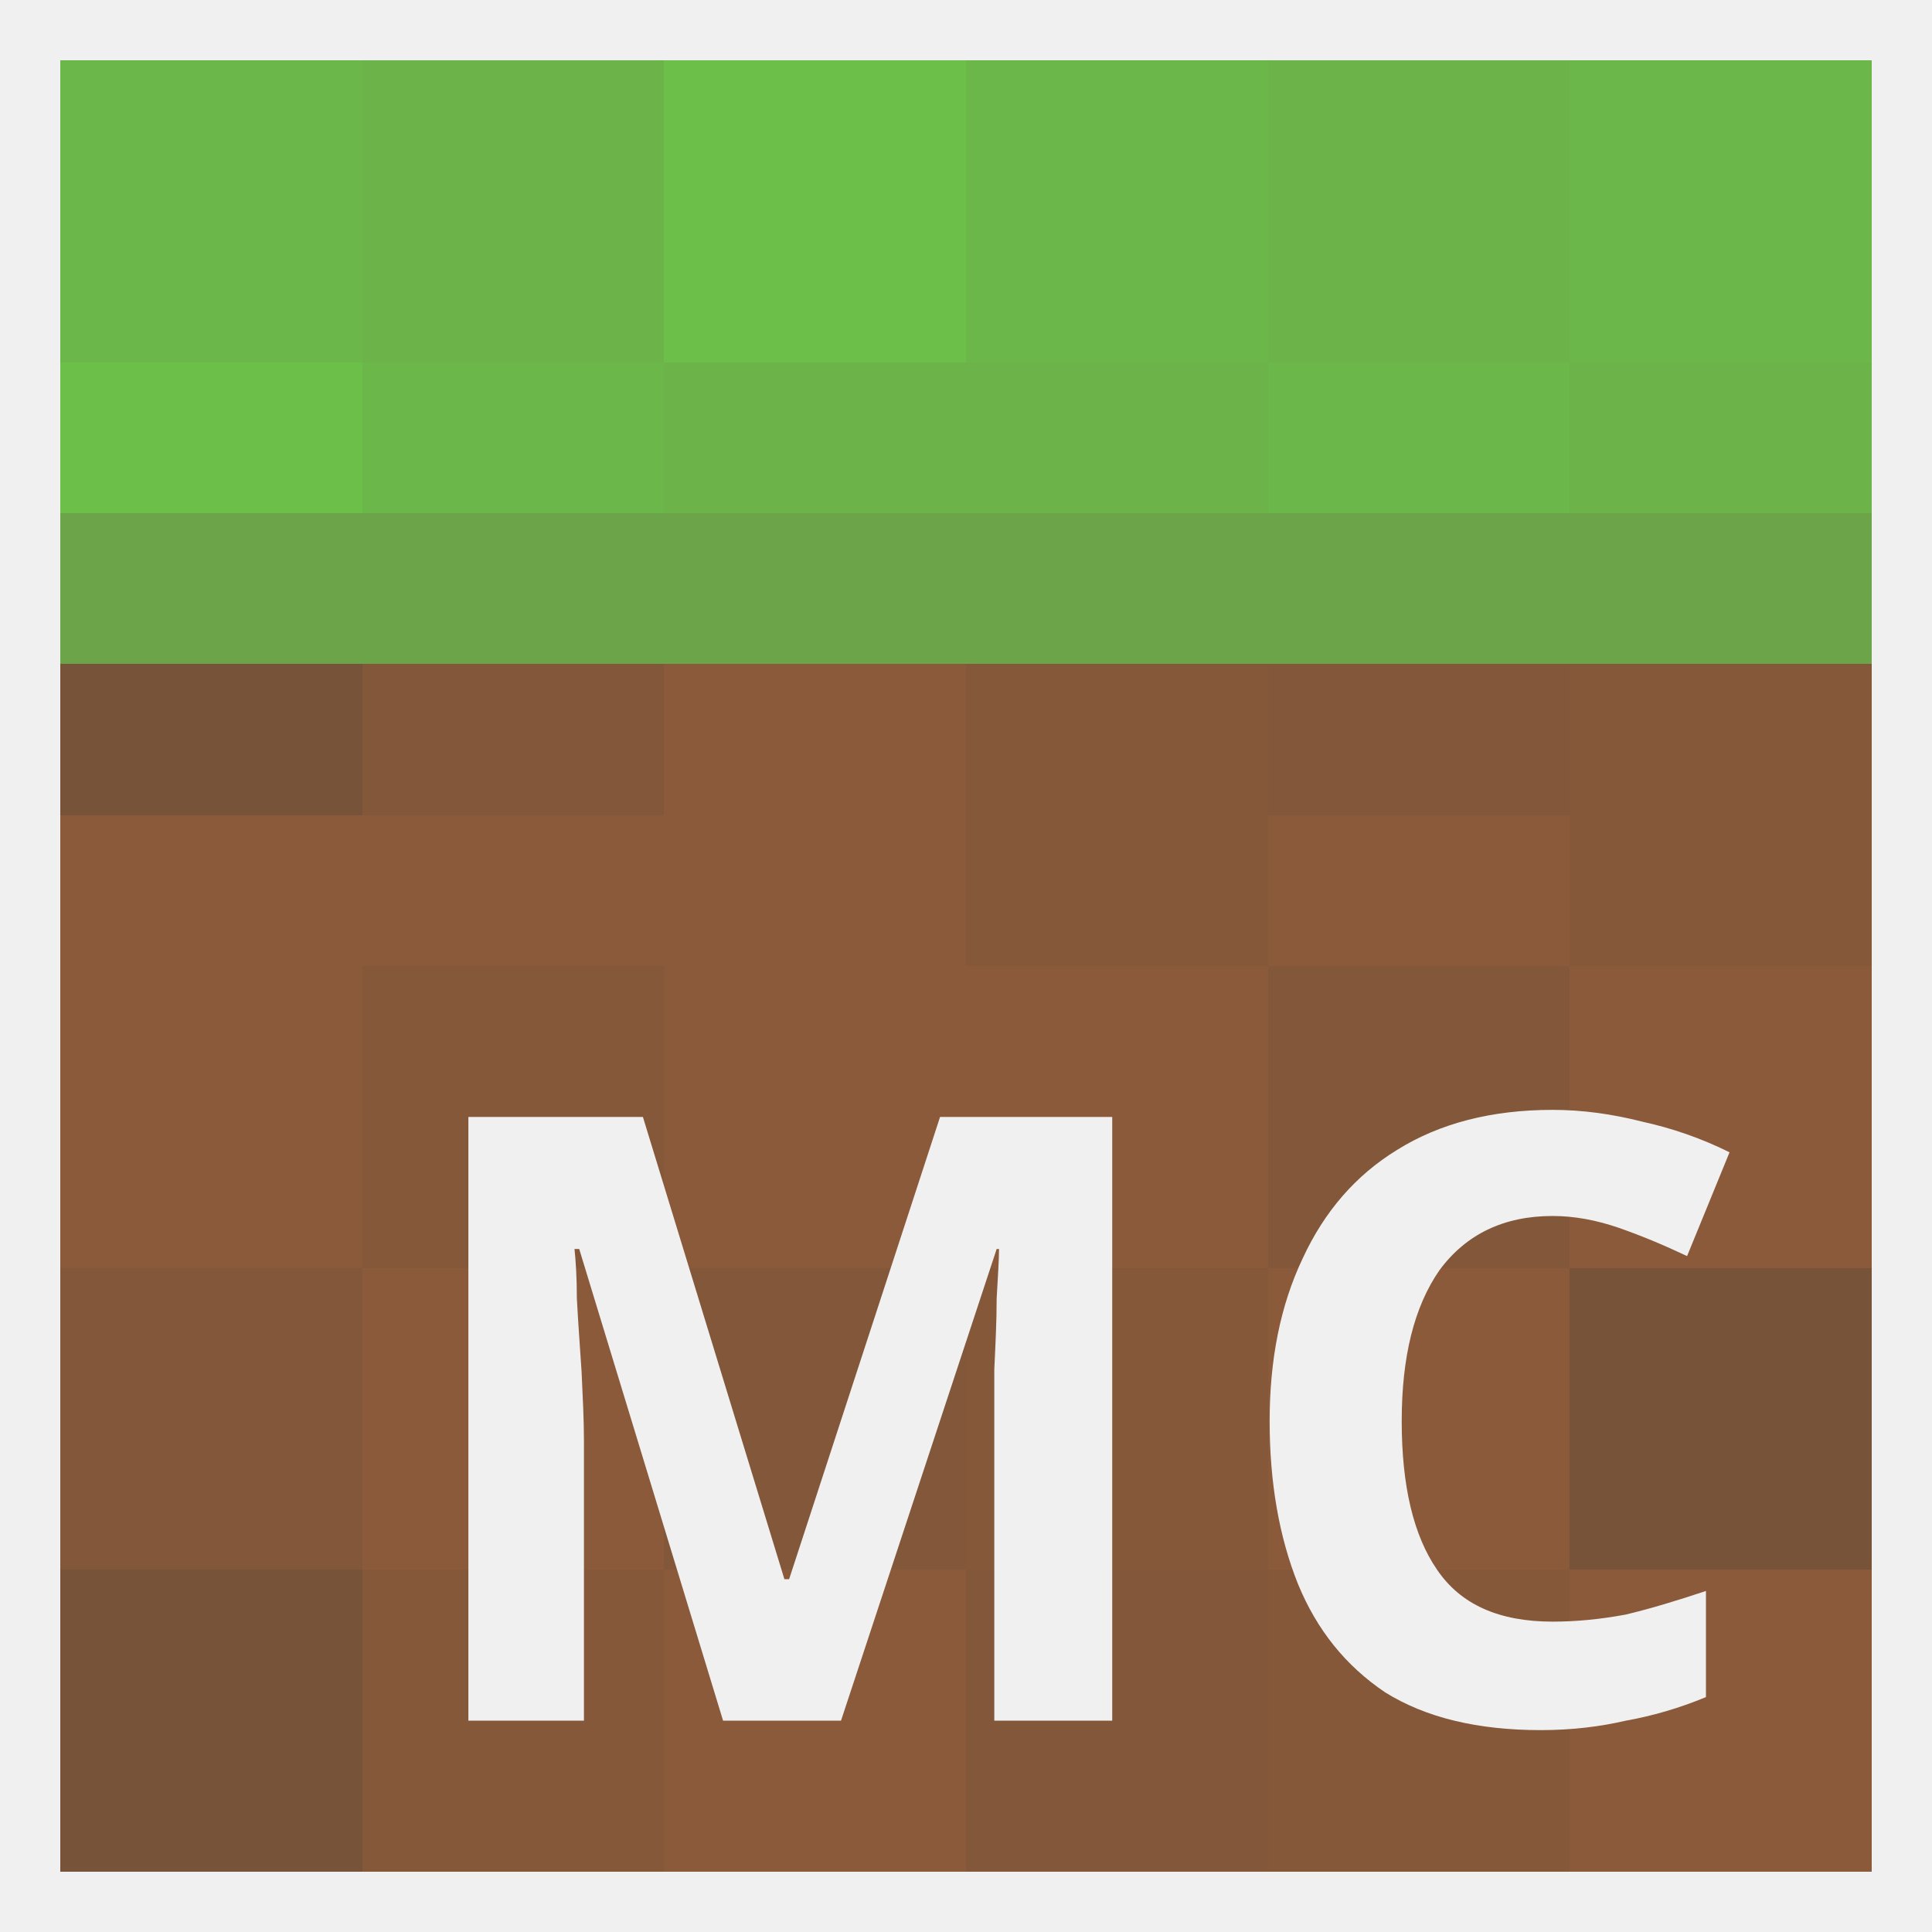
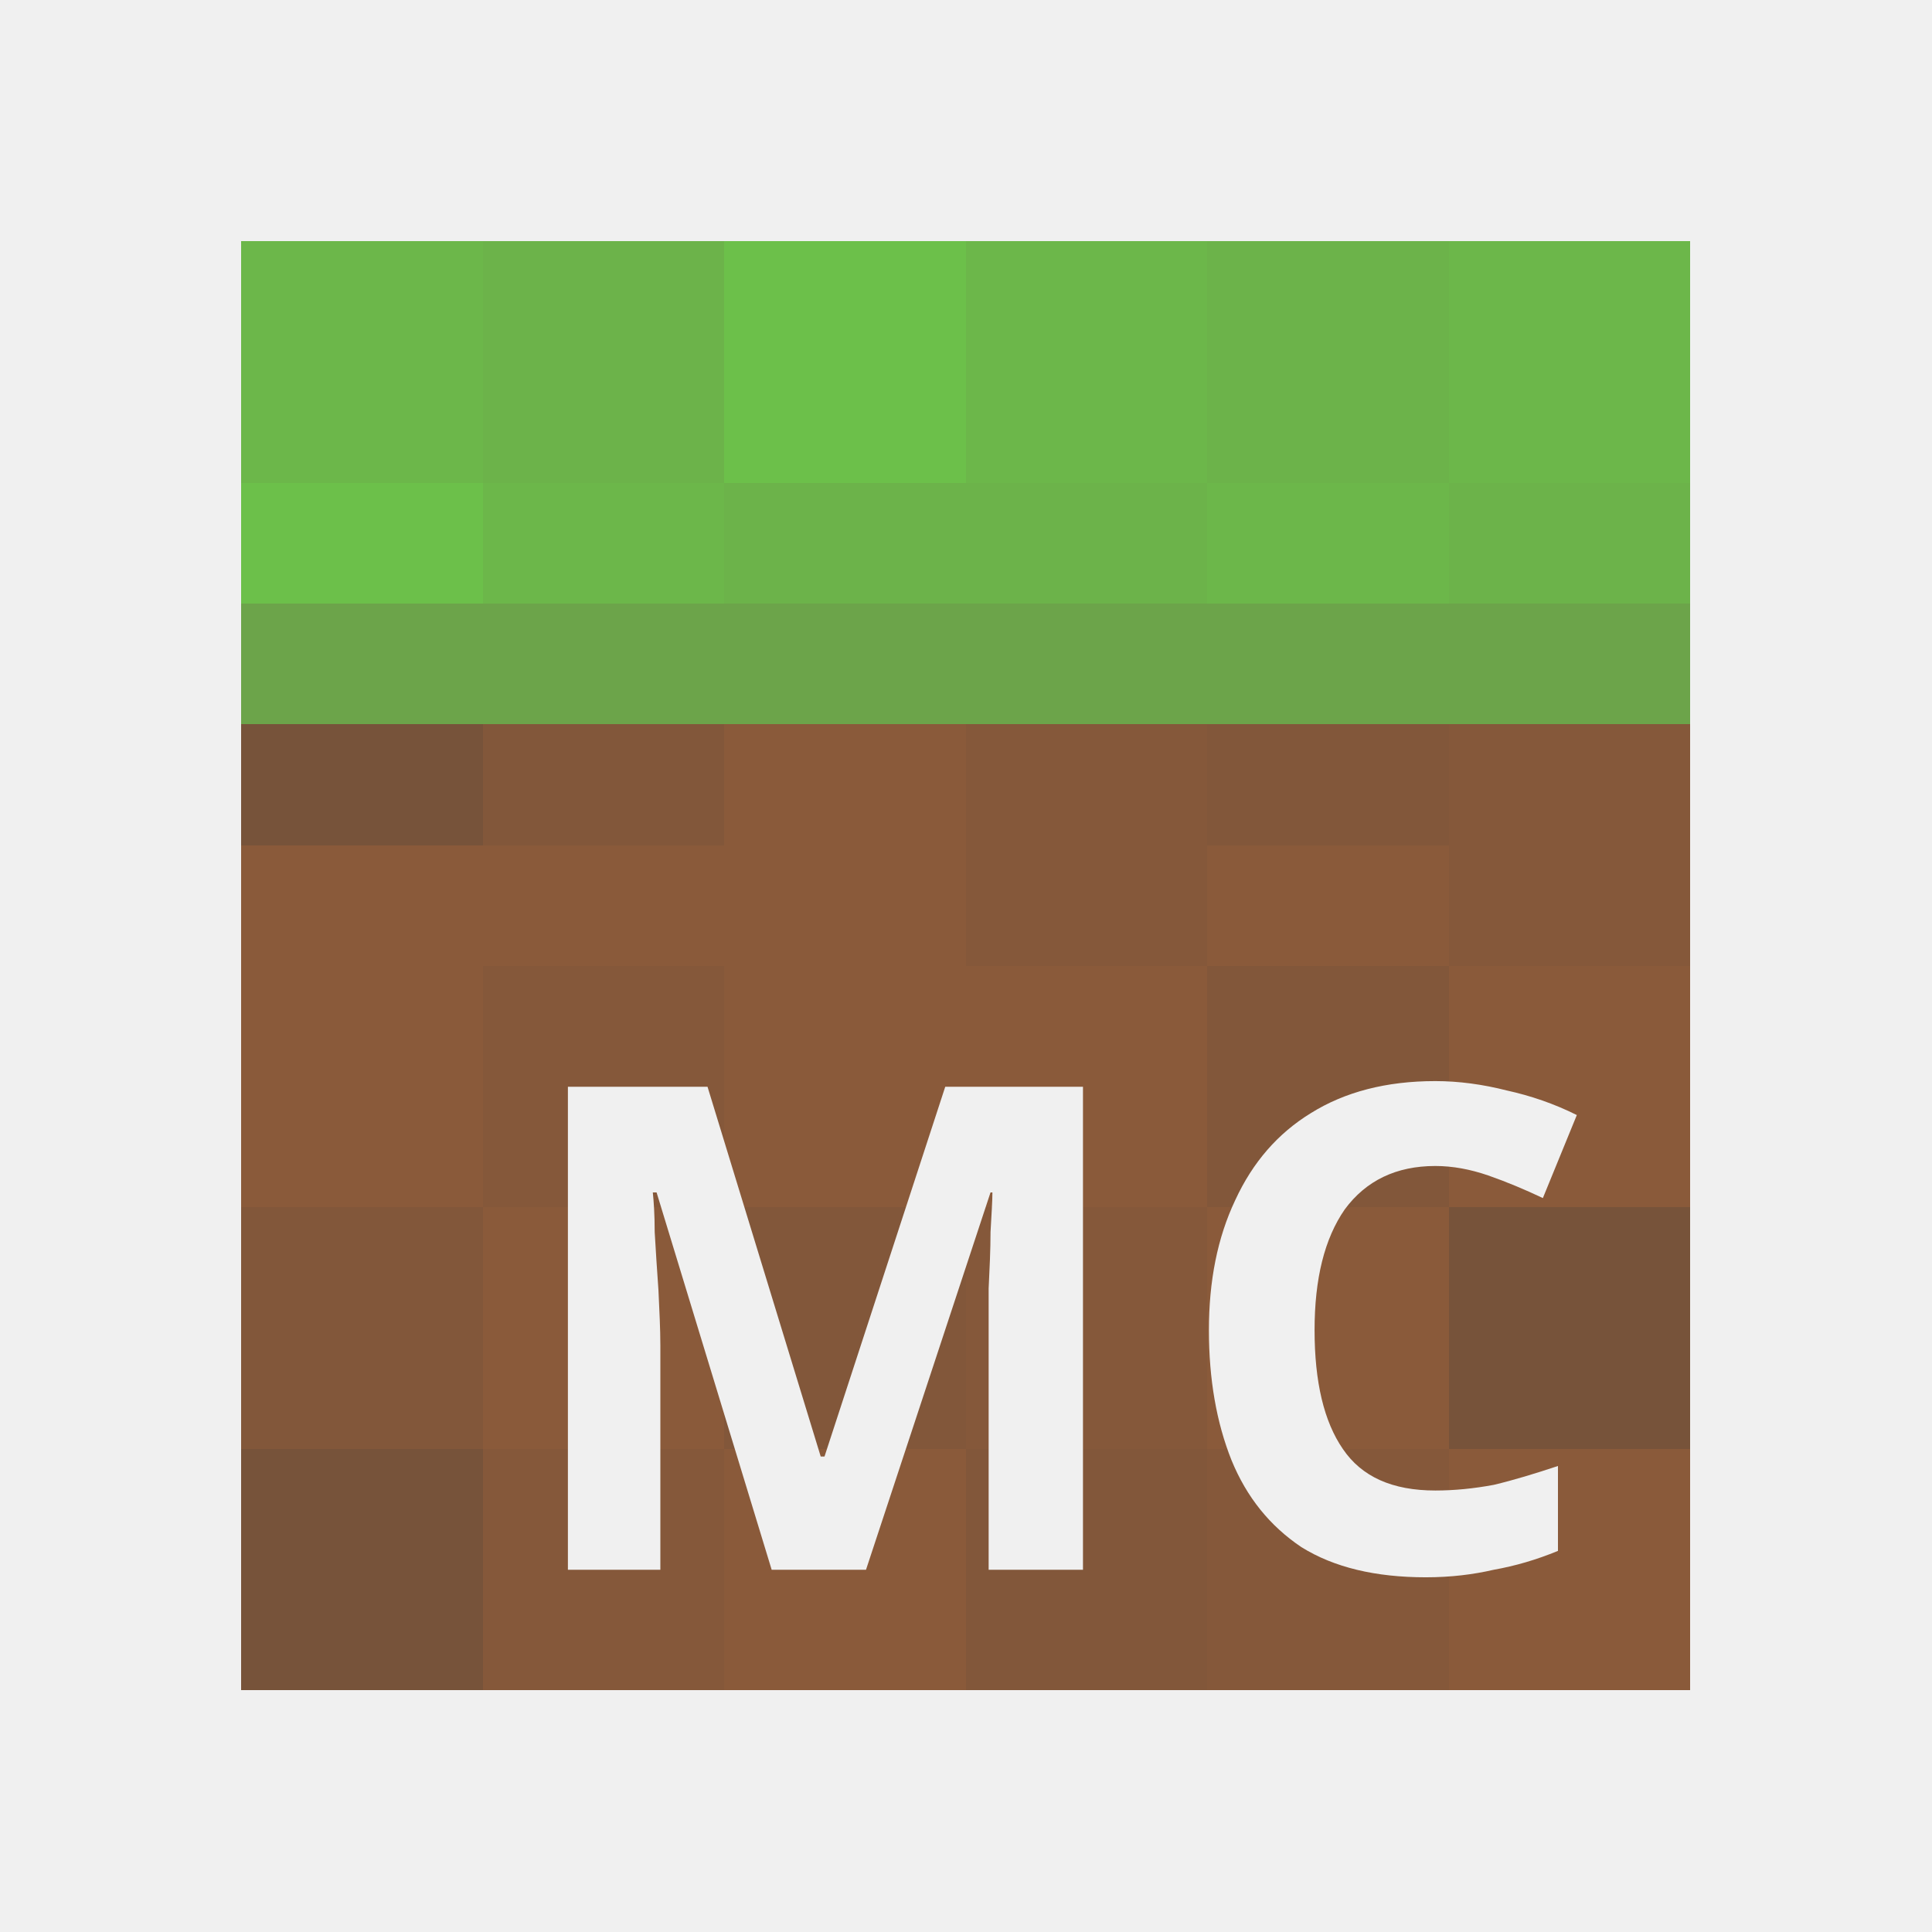
<svg xmlns="http://www.w3.org/2000/svg" width="64" height="64" viewBox="0 0 16 16" shape-rendering="crispEdges">
  <defs>
    <clipPath id="rounded">
      <rect x="1" y="1" width="14" height="14" rx="2" ry="2" />
    </clipPath>
    <mask id="mc-cutout" maskUnits="userSpaceOnUse">
      <rect x="1" y="1" width="14" height="14" rx="2" ry="2" fill="white" />
      <text x="13.25" y="13" font-size="5.6" text-anchor="end" dominant-baseline="alphabetic" font-family="Montserrat, 'Avenir Next', Futura, 'Segoe UI', sans-serif" font-weight="800" letter-spacing="0.2" fill="black">MC</text>
    </mask>
  </defs>
-   <g clip-path="url(#rounded)" mask="url(#mc-cutout)" transform="translate(8,8) scale(1.25) translate(-8,-8)">
+   <g clip-path="url(#rounded)" mask="url(#mc-cutout)" transform="translate(8,8) scale(1.0) translate(-8,-8)">
    <rect x="2" y="2" width="1" height="1" fill="rgba(108,183,74,1)" />
    <rect x="3" y="2" width="1" height="1" fill="rgba(108,183,74,1)" />
    <rect x="4" y="2" width="1" height="1" fill="rgba(108,179,74,1)" />
    <rect x="5" y="2" width="1" height="1" fill="rgba(108,179,74,1)" />
    <rect x="6" y="2" width="1" height="1" fill="rgba(108,192,74,1)" />
    <rect x="7" y="2" width="1" height="1" fill="rgba(108,192,74,1)" />
    <rect x="8" y="2" width="1" height="1" fill="rgba(108,183,74,1)" />
    <rect x="9" y="2" width="1" height="1" fill="rgba(108,183,74,1)" />
    <rect x="10" y="2" width="1" height="1" fill="rgba(108,179,74,1)" />
    <rect x="11" y="2" width="1" height="1" fill="rgba(108,179,74,1)" />
    <rect x="12" y="2" width="1" height="1" fill="rgba(108,183,74,1)" />
    <rect x="13" y="2" width="1" height="1" fill="rgba(108,183,74,1)" />
    <rect x="2" y="3" width="1" height="1" fill="rgba(108,183,74,1)" />
    <rect x="3" y="3" width="1" height="1" fill="rgba(108,183,74,1)" />
    <rect x="4" y="3" width="1" height="1" fill="rgba(108,179,74,1)" />
    <rect x="5" y="3" width="1" height="1" fill="rgba(108,179,74,1)" />
    <rect x="6" y="3" width="1" height="1" fill="rgba(108,192,74,1)" />
    <rect x="7" y="3" width="1" height="1" fill="rgba(108,192,74,1)" />
    <rect x="8" y="3" width="1" height="1" fill="rgba(108,183,74,1)" />
    <rect x="9" y="3" width="1" height="1" fill="rgba(108,183,74,1)" />
    <rect x="10" y="3" width="1" height="1" fill="rgba(108,179,74,1)" />
    <rect x="11" y="3" width="1" height="1" fill="rgba(108,179,74,1)" />
    <rect x="12" y="3" width="1" height="1" fill="rgba(108,183,74,1)" />
    <rect x="13" y="3" width="1" height="1" fill="rgba(108,183,74,1)" />
    <rect x="2" y="4" width="1" height="1" fill="rgba(108,192,74,1)" />
    <rect x="3" y="4" width="1" height="1" fill="rgba(108,192,74,1)" />
    <rect x="4" y="4" width="1" height="1" fill="rgba(108,183,74,1)" />
    <rect x="5" y="4" width="1" height="1" fill="rgba(108,183,74,1)" />
    <rect x="6" y="4" width="1" height="1" fill="rgba(108,179,74,1)" />
    <rect x="7" y="4" width="1" height="1" fill="rgba(108,179,74,1)" />
    <rect x="8" y="4" width="1" height="1" fill="rgba(108,179,74,1)" />
    <rect x="9" y="4" width="1" height="1" fill="rgba(108,179,74,1)" />
    <rect x="10" y="4" width="1" height="1" fill="rgba(108,183,74,1)" />
    <rect x="11" y="4" width="1" height="1" fill="rgba(108,183,74,1)" />
    <rect x="12" y="4" width="1" height="1" fill="rgba(108,179,74,1)" />
    <rect x="13" y="4" width="1" height="1" fill="rgba(108,179,74,1)" />
    <rect x="2" y="5" width="1" height="1" fill="rgba(108,164,74,1)" />
    <rect x="3" y="5" width="1" height="1" fill="rgba(108,164,74,1)" />
    <rect x="4" y="5" width="1" height="1" fill="rgba(108,164,74,1)" />
    <rect x="5" y="5" width="1" height="1" fill="rgba(108,164,74,1)" />
    <rect x="6" y="5" width="1" height="1" fill="rgba(108,164,74,1)" />
    <rect x="7" y="5" width="1" height="1" fill="rgba(108,164,74,1)" />
    <rect x="8" y="5" width="1" height="1" fill="rgba(108,164,74,1)" />
    <rect x="9" y="5" width="1" height="1" fill="rgba(108,164,74,1)" />
    <rect x="10" y="5" width="1" height="1" fill="rgba(108,164,74,1)" />
    <rect x="11" y="5" width="1" height="1" fill="rgba(108,164,74,1)" />
    <rect x="12" y="5" width="1" height="1" fill="rgba(108,164,74,1)" />
    <rect x="13" y="5" width="1" height="1" fill="rgba(108,164,74,1)" />
    <rect x="2" y="6" width="1" height="1" fill="rgba(119,83,58,1)" />
    <rect x="3" y="6" width="1" height="1" fill="rgba(119,83,58,1)" />
    <rect x="4" y="6" width="1" height="1" fill="rgba(130,87,58,1)" />
    <rect x="5" y="6" width="1" height="1" fill="rgba(130,87,58,1)" />
    <rect x="6" y="6" width="1" height="1" fill="rgba(138,90,58,1)" />
    <rect x="7" y="6" width="1" height="1" fill="rgba(138,90,58,1)" />
    <rect x="8" y="6" width="1" height="1" fill="rgba(133,88,58,1)" />
    <rect x="9" y="6" width="1" height="1" fill="rgba(133,88,58,1)" />
    <rect x="10" y="6" width="1" height="1" fill="rgba(130,87,58,1)" />
    <rect x="11" y="6" width="1" height="1" fill="rgba(130,87,58,1)" />
    <rect x="12" y="6" width="1" height="1" fill="rgba(133,88,58,1)" />
    <rect x="13" y="6" width="1" height="1" fill="rgba(133,88,58,1)" />
    <rect x="2" y="7" width="1" height="1" fill="rgba(138,90,58,1)" />
    <rect x="3" y="7" width="1" height="1" fill="rgba(138,90,58,1)" />
    <rect x="4" y="7" width="1" height="1" fill="rgba(138,90,58,1)" />
    <rect x="5" y="7" width="1" height="1" fill="rgba(138,90,58,1)" />
    <rect x="6" y="7" width="1" height="1" fill="rgba(138,90,58,1)" />
    <rect x="7" y="7" width="1" height="1" fill="rgba(138,90,58,1)" />
    <rect x="8" y="7" width="1" height="1" fill="rgba(133,88,58,1)" />
    <rect x="9" y="7" width="1" height="1" fill="rgba(133,88,58,1)" />
    <rect x="10" y="7" width="1" height="1" fill="rgba(138,90,58,1)" />
    <rect x="11" y="7" width="1" height="1" fill="rgba(138,90,58,1)" />
    <rect x="12" y="7" width="1" height="1" fill="rgba(133,88,58,1)" />
    <rect x="13" y="7" width="1" height="1" fill="rgba(133,88,58,1)" />
    <rect x="2" y="8" width="1" height="1" fill="rgba(138,90,58,1)" />
    <rect x="3" y="8" width="1" height="1" fill="rgba(138,90,58,1)" />
    <rect x="4" y="8" width="1" height="1" fill="rgba(133,88,58,1)" />
    <rect x="5" y="8" width="1" height="1" fill="rgba(133,88,58,1)" />
    <rect x="6" y="8" width="1" height="1" fill="rgba(138,90,58,1)" />
    <rect x="7" y="8" width="1" height="1" fill="rgba(138,90,58,1)" />
    <rect x="8" y="8" width="1" height="1" fill="rgba(138,90,58,1)" />
    <rect x="9" y="8" width="1" height="1" fill="rgba(138,90,58,1)" />
    <rect x="10" y="8" width="1" height="1" fill="rgba(130,87,58,1)" />
    <rect x="11" y="8" width="1" height="1" fill="rgba(130,87,58,1)" />
    <rect x="12" y="8" width="1" height="1" fill="rgba(138,90,58,1)" />
    <rect x="13" y="8" width="1" height="1" fill="rgba(138,90,58,1)" />
    <rect x="2" y="9" width="1" height="1" fill="rgba(138,90,58,1)" />
    <rect x="3" y="9" width="1" height="1" fill="rgba(138,90,58,1)" />
    <rect x="4" y="9" width="1" height="1" fill="rgba(133,88,58,1)" />
    <rect x="5" y="9" width="1" height="1" fill="rgba(133,88,58,1)" />
    <rect x="6" y="9" width="1" height="1" fill="rgba(138,90,58,1)" />
    <rect x="7" y="9" width="1" height="1" fill="rgba(138,90,58,1)" />
    <rect x="8" y="9" width="1" height="1" fill="rgba(138,90,58,1)" />
    <rect x="9" y="9" width="1" height="1" fill="rgba(138,90,58,1)" />
    <rect x="10" y="9" width="1" height="1" fill="rgba(130,87,58,1)" />
    <rect x="11" y="9" width="1" height="1" fill="rgba(130,87,58,1)" />
    <rect x="12" y="9" width="1" height="1" fill="rgba(138,90,58,1)" />
    <rect x="13" y="9" width="1" height="1" fill="rgba(138,90,58,1)" />
    <rect x="2" y="10" width="1" height="1" fill="rgba(130,87,58,1)" />
    <rect x="3" y="10" width="1" height="1" fill="rgba(130,87,58,1)" />
    <rect x="4" y="10" width="1" height="1" fill="rgba(138,90,58,1)" />
    <rect x="5" y="10" width="1" height="1" fill="rgba(138,90,58,1)" />
    <rect x="6" y="10" width="1" height="1" fill="rgba(130,87,58,1)" />
    <rect x="7" y="10" width="1" height="1" fill="rgba(130,87,58,1)" />
    <rect x="8" y="10" width="1" height="1" fill="rgba(133,88,58,1)" />
    <rect x="9" y="10" width="1" height="1" fill="rgba(133,88,58,1)" />
    <rect x="10" y="10" width="1" height="1" fill="rgba(138,90,58,1)" />
    <rect x="11" y="10" width="1" height="1" fill="rgba(138,90,58,1)" />
    <rect x="12" y="10" width="1" height="1" fill="rgba(119,83,58,1)" />
    <rect x="13" y="10" width="1" height="1" fill="rgba(119,83,58,1)" />
    <rect x="2" y="11" width="1" height="1" fill="rgba(130,87,58,1)" />
    <rect x="3" y="11" width="1" height="1" fill="rgba(130,87,58,1)" />
    <rect x="4" y="11" width="1" height="1" fill="rgba(138,90,58,1)" />
    <rect x="5" y="11" width="1" height="1" fill="rgba(138,90,58,1)" />
    <rect x="6" y="11" width="1" height="1" fill="rgba(130,87,58,1)" />
    <rect x="7" y="11" width="1" height="1" fill="rgba(130,87,58,1)" />
    <rect x="8" y="11" width="1" height="1" fill="rgba(133,88,58,1)" />
    <rect x="9" y="11" width="1" height="1" fill="rgba(133,88,58,1)" />
    <rect x="10" y="11" width="1" height="1" fill="rgba(138,90,58,1)" />
    <rect x="11" y="11" width="1" height="1" fill="rgba(138,90,58,1)" />
    <rect x="12" y="11" width="1" height="1" fill="rgba(119,83,58,1)" />
    <rect x="13" y="11" width="1" height="1" fill="rgba(119,83,58,1)" />
    <rect x="2" y="12" width="1" height="1" fill="rgba(119,83,58,1)" />
    <rect x="3" y="12" width="1" height="1" fill="rgba(119,83,58,1)" />
    <rect x="4" y="12" width="1" height="1" fill="rgba(133,88,58,1)" />
    <rect x="5" y="12" width="1" height="1" fill="rgba(133,88,58,1)" />
    <rect x="6" y="12" width="1" height="1" fill="rgba(138,90,58,1)" />
    <rect x="7" y="12" width="1" height="1" fill="rgba(138,90,58,1)" />
    <rect x="8" y="12" width="1" height="1" fill="rgba(130,87,58,1)" />
    <rect x="9" y="12" width="1" height="1" fill="rgba(130,87,58,1)" />
    <rect x="10" y="12" width="1" height="1" fill="rgba(133,88,58,1)" />
    <rect x="11" y="12" width="1" height="1" fill="rgba(133,88,58,1)" />
    <rect x="12" y="12" width="1" height="1" fill="rgba(138,90,58,1)" />
    <rect x="13" y="12" width="1" height="1" fill="rgba(138,90,58,1)" />
    <rect x="2" y="13" width="1" height="1" fill="rgba(119,83,58,1)" />
    <rect x="3" y="13" width="1" height="1" fill="rgba(119,83,58,1)" />
    <rect x="4" y="13" width="1" height="1" fill="rgba(133,88,58,1)" />
    <rect x="5" y="13" width="1" height="1" fill="rgba(133,88,58,1)" />
    <rect x="6" y="13" width="1" height="1" fill="rgba(138,90,58,1)" />
    <rect x="7" y="13" width="1" height="1" fill="rgba(138,90,58,1)" />
    <rect x="8" y="13" width="1" height="1" fill="rgba(130,87,58,1)" />
    <rect x="9" y="13" width="1" height="1" fill="rgba(130,87,58,1)" />
    <rect x="10" y="13" width="1" height="1" fill="rgba(133,88,58,1)" />
    <rect x="11" y="13" width="1" height="1" fill="rgba(133,88,58,1)" />
    <rect x="12" y="13" width="1" height="1" fill="rgba(138,90,58,1)" />
    <rect x="13" y="13" width="1" height="1" fill="rgba(138,90,58,1)" />
  </g>
</svg>
